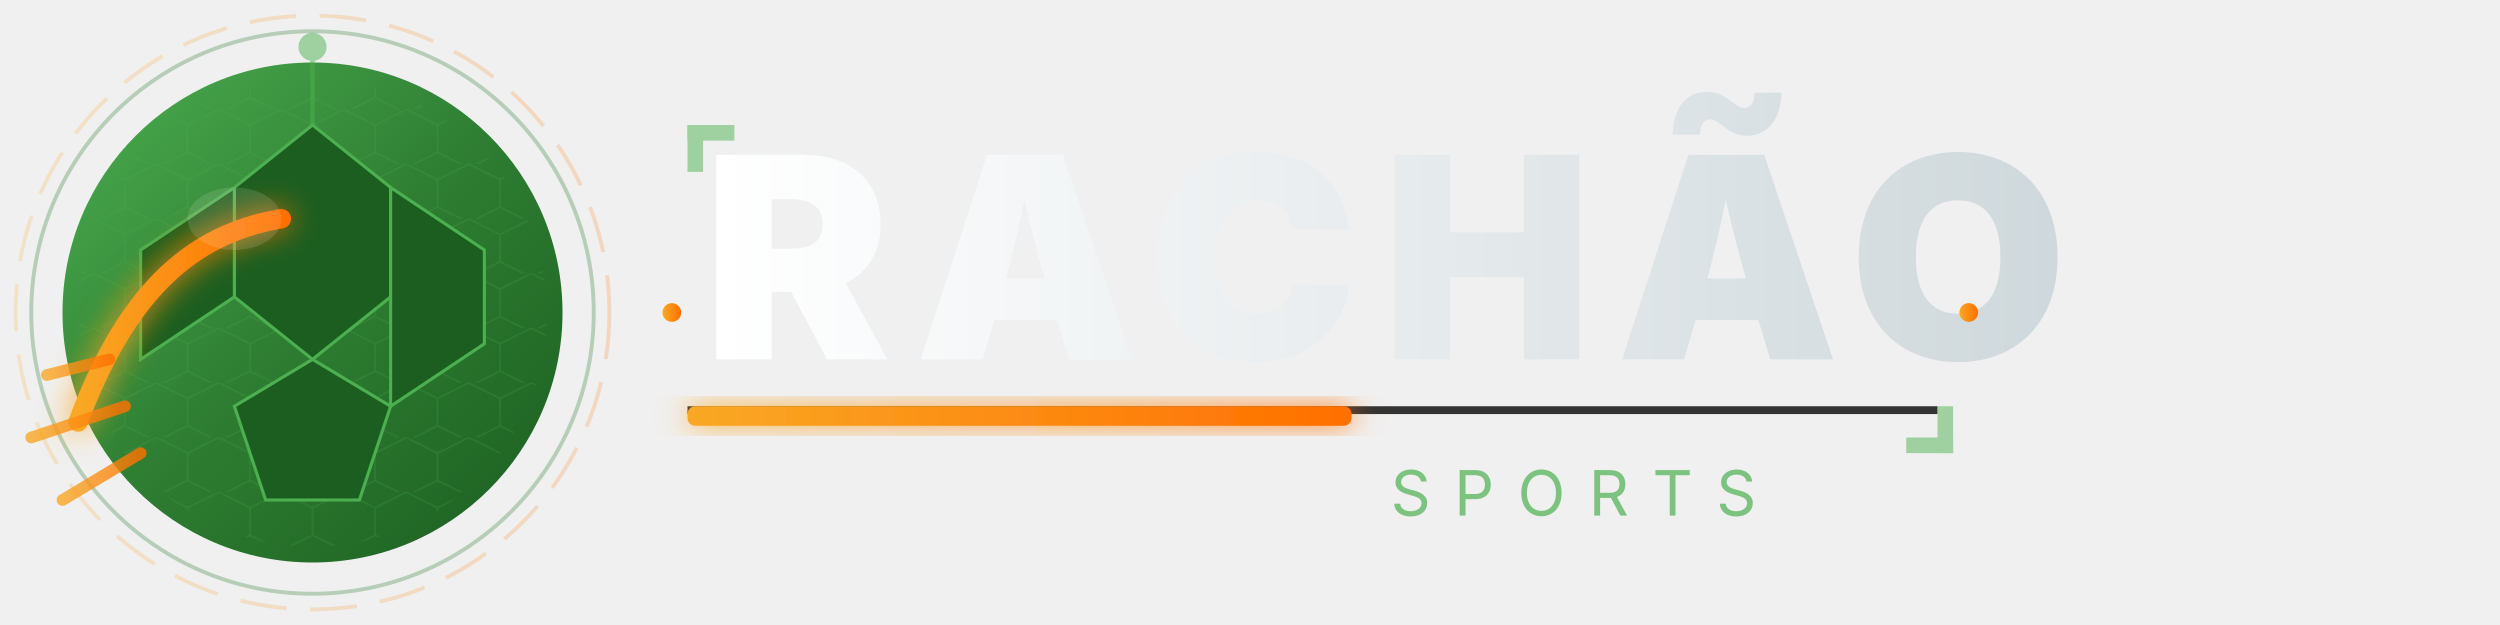
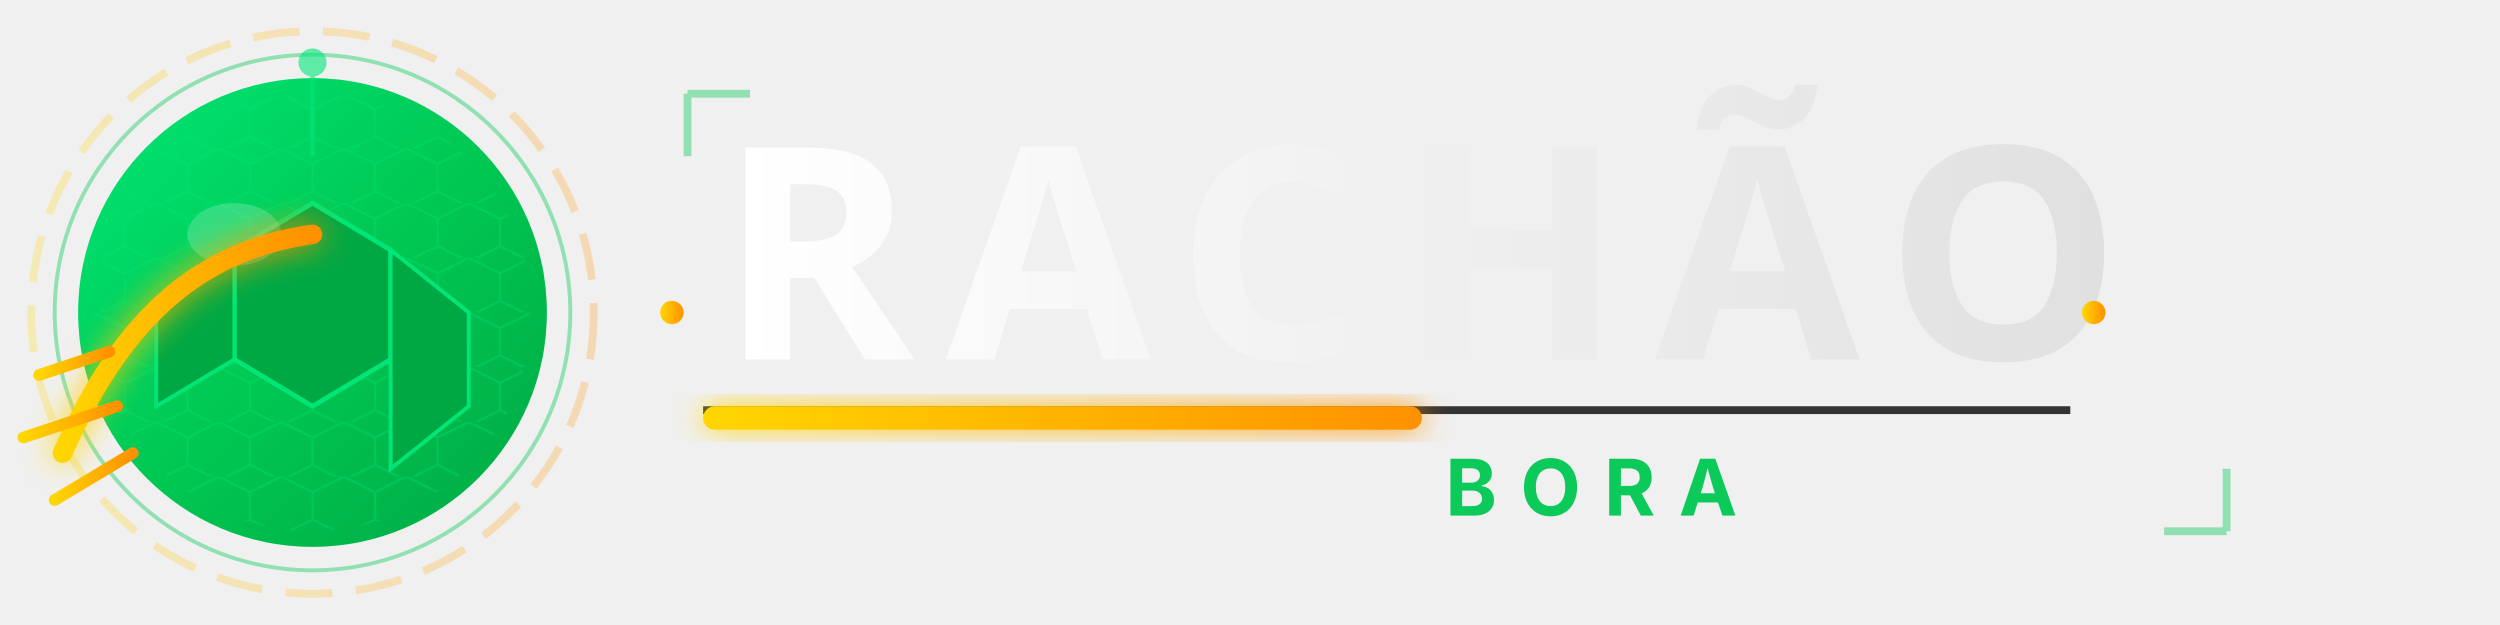
<svg xmlns="http://www.w3.org/2000/svg" width="320" height="80" viewBox="0 0 320 80" fill="none">
  <defs>
-     <linearGradient id="ballGradient" x1="0%" y1="0%" x2="100%" y2="100%">
-       <stop offset="0%" style="stop-color:#4CAF50" />
-       <stop offset="50%" style="stop-color:#2E7D32" />
-       <stop offset="100%" style="stop-color:#1B5E20" />
+     <linearGradient id="greenGrad" x1="0%" y1="0%" x2="100%" y2="100%">
+       <stop offset="0%" style="stop-color:#00E676" />
+       <stop offset="50%" style="stop-color:#00C853" />
+       <stop offset="100%" style="stop-color:#00A843" />
    </linearGradient>
-     <linearGradient id="accentGradient" x1="0%" y1="0%" x2="100%" y2="0%">
-       <stop offset="0%" style="stop-color:#F9A825" />
-       <stop offset="100%" style="stop-color:#FF6F00" />
+     <linearGradient id="accentGrad" x1="0%" y1="0%" x2="100%" y2="0%">
+       <stop offset="0%" style="stop-color:#FFD600" />
+       <stop offset="100%" style="stop-color:#FF9100" />
    </linearGradient>
-     <linearGradient id="textGradient" x1="0%" y1="0%" x2="100%" y2="0%">
+     <linearGradient id="textGrad" x1="0%" y1="0%" x2="100%" y2="0%">
      <stop offset="0%" style="stop-color:#FFFFFF" />
-       <stop offset="100%" style="stop-color:#CFD8DC" />
+       <stop offset="100%" style="stop-color:#E0E0E0" />
    </linearGradient>
    <filter id="glow" x="-50%" y="-50%" width="200%" height="200%">
      <feGaussianBlur stdDeviation="2" result="coloredBlur" />
      <feMerge>
        <feMergeNode in="coloredBlur" />
        <feMergeNode in="SourceGraphic" />
      </feMerge>
    </filter>
-     <pattern id="hexPattern" patternUnits="userSpaceOnUse" width="8" height="7">
-       <path d="M4 0L8 2L8 5.5L4 7.5L0 5.5L0 2Z" fill="none" stroke="#4CAF50" stroke-width="0.2" opacity="0.4" />
+     <pattern id="hexPat" patternUnits="userSpaceOnUse" width="8" height="7">
+       <path d="M4 0L8 2L8 5.5L4 7.5L0 5.5L0 2Z" fill="none" stroke="#00E676" stroke-width="0.3" opacity="0.5" />
    </pattern>
  </defs>
-   <g transform="translate(0, 0)">
-     <circle cx="40" cy="40" r="36" fill="none" stroke="#2E7D32" stroke-width="0.5" opacity="0.3" />
-     <circle cx="40" cy="40" r="38" fill="none" stroke="url(#accentGradient)" stroke-width="0.5" opacity="0.2" stroke-dasharray="6,3" />
-     <circle cx="40" cy="40" r="32" fill="url(#ballGradient)" />
-     <circle cx="40" cy="40" r="30" fill="url(#hexPattern)" opacity="0.5" />
-     <path d="M40 16L50 24L50 38L40 46L30 38L30 24Z" fill="#1B5E20" stroke="#4CAF50" stroke-width="0.4" />
-     <path d="M50 24L62 32L62 44L50 52L50 38Z" fill="#1B5E20" stroke="#4CAF50" stroke-width="0.4" />
-     <path d="M30 24L30 38L18 46L18 34L18 32Z" fill="#1B5E20" stroke="#4CAF50" stroke-width="0.4" />
-     <path d="M40 46L50 52L46 64L34 64L30 52Z" fill="#1B5E20" stroke="#4CAF50" stroke-width="0.4" />
-     <g stroke="#4CAF50" stroke-width="0.6" opacity="0.5">
-       <path d="M40 6L40 16" />
-       <circle cx="40" cy="6" r="1.5" fill="#4CAF50" />
+   <g transform="translate(40, 40)">
+     <circle cx="0" cy="0" r="36" fill="none" stroke="url(#accentGrad)" stroke-width="1" opacity="0.25" stroke-dasharray="6,3" />
+     <circle cx="0" cy="0" r="33" fill="none" stroke="#00C853" stroke-width="0.5" opacity="0.4" />
+     <circle cx="0" cy="0" r="30" fill="url(#greenGrad)" />
+     <circle cx="0" cy="0" r="28" fill="url(#hexPat)" opacity="0.6" />
+     <path d="M0 -14L10 -8L10 6L0 12L-10 6L-10 -8Z" fill="#00A843" stroke="#00E676" stroke-width="0.6" />
+     <path d="M10 -8L20 0L20 12L10 20L10 6Z" fill="#00A843" stroke="#00E676" stroke-width="0.5" />
+     <path d="M-10 -8L-10 6L-20 12L-20 0L-20 0Z" fill="#00A843" stroke="#00E676" stroke-width="0.5" />
+     <ellipse cx="-10" cy="-10" rx="6" ry="4" fill="#FFFFFF" opacity="0.2" />
+     <g stroke="#00E676" stroke-width="0.6" opacity="0.6">
+       <path d="M0 -32L0 -20" />
+       <circle cx="0" cy="-32" r="1.5" fill="#00E676" />
    </g>
-     <path d="M10 54C16 38 24 30 36 28" stroke="url(#accentGradient)" stroke-width="2.5" stroke-linecap="round" fill="none" filter="url(#glow)" />
-     <g stroke="url(#accentGradient)" stroke-width="1.5" stroke-linecap="round" opacity="0.8">
-       <path d="M6 48L14 46" />
-       <path d="M4 56L16 52" />
-       <path d="M8 64L18 58" />
-     </g>
-     <ellipse cx="30" cy="28" rx="6" ry="4" fill="#FFFFFF" opacity="0.12" />
+   </g>
+   <path d="M8 58C16 40 26 32 40 30" stroke="url(#accentGrad)" stroke-width="2.5" stroke-linecap="round" fill="none" filter="url(#glow)" />
+   <g stroke="url(#accentGrad)" stroke-width="1.5" stroke-linecap="round">
+     <path d="M5 48L14 45" />
+     <path d="M3 56L15 52" />
+     <path d="M7 64L17 58" />
  </g>
  <g>
-     <rect x="88" y="52" width="160" height="1" fill="#333333" />
-     <rect x="88" y="52" width="85" height="2.5" rx="1" fill="url(#accentGradient)" filter="url(#glow)" />
-     <text x="90" y="46" font-family="'Montserrat', 'SF Pro Display', Arial Black, sans-serif" font-weight="900" font-size="36" fill="url(#textGradient)" letter-spacing="3">
+     <g stroke="#00C853" stroke-width="1" opacity="0.4">
+       <path d="M88 12L88 20M88 12L96 12" />
+       <path d="M285 60L285 68M277 68L285 68" />
+     </g>
+     <rect x="90" y="52" width="175" height="1" fill="#333333" />
+     <rect x="90" y="52" width="92" height="3" rx="1.5" fill="url(#accentGrad)" filter="url(#glow)" />
+     <text x="92" y="46" font-family="'Montserrat', Arial Black, sans-serif" font-weight="900" font-size="38" fill="url(#textGrad)" letter-spacing="4">
      RACHÃO
    </text>
-     <g fill="#4CAF50" opacity="0.5">
-       <rect x="88" y="16" width="2" height="6" />
-       <rect x="88" y="16" width="6" height="2" />
-       <rect x="248" y="52" width="2" height="6" />
-       <rect x="244" y="56" width="6" height="2" />
-     </g>
-     <text x="178" y="66" font-family="'Inter', Arial, sans-serif" font-weight="400" font-size="8" fill="#4CAF50" letter-spacing="3" opacity="0.7">
-       SPORTS
+     <text x="185" y="66" font-family="'Inter', Arial, sans-serif" font-weight="700" font-size="10" fill="#00C853" letter-spacing="3" opacity="0.95">
+       BORA
    </text>
-     <circle cx="86" cy="40" r="1.2" fill="url(#accentGradient)" />
-     <circle cx="252" cy="40" r="1.2" fill="url(#accentGradient)" />
+     <circle cx="86" cy="40" r="1.5" fill="url(#accentGrad)" />
+     <circle cx="268" cy="40" r="1.5" fill="url(#accentGrad)" />
  </g>
</svg>
